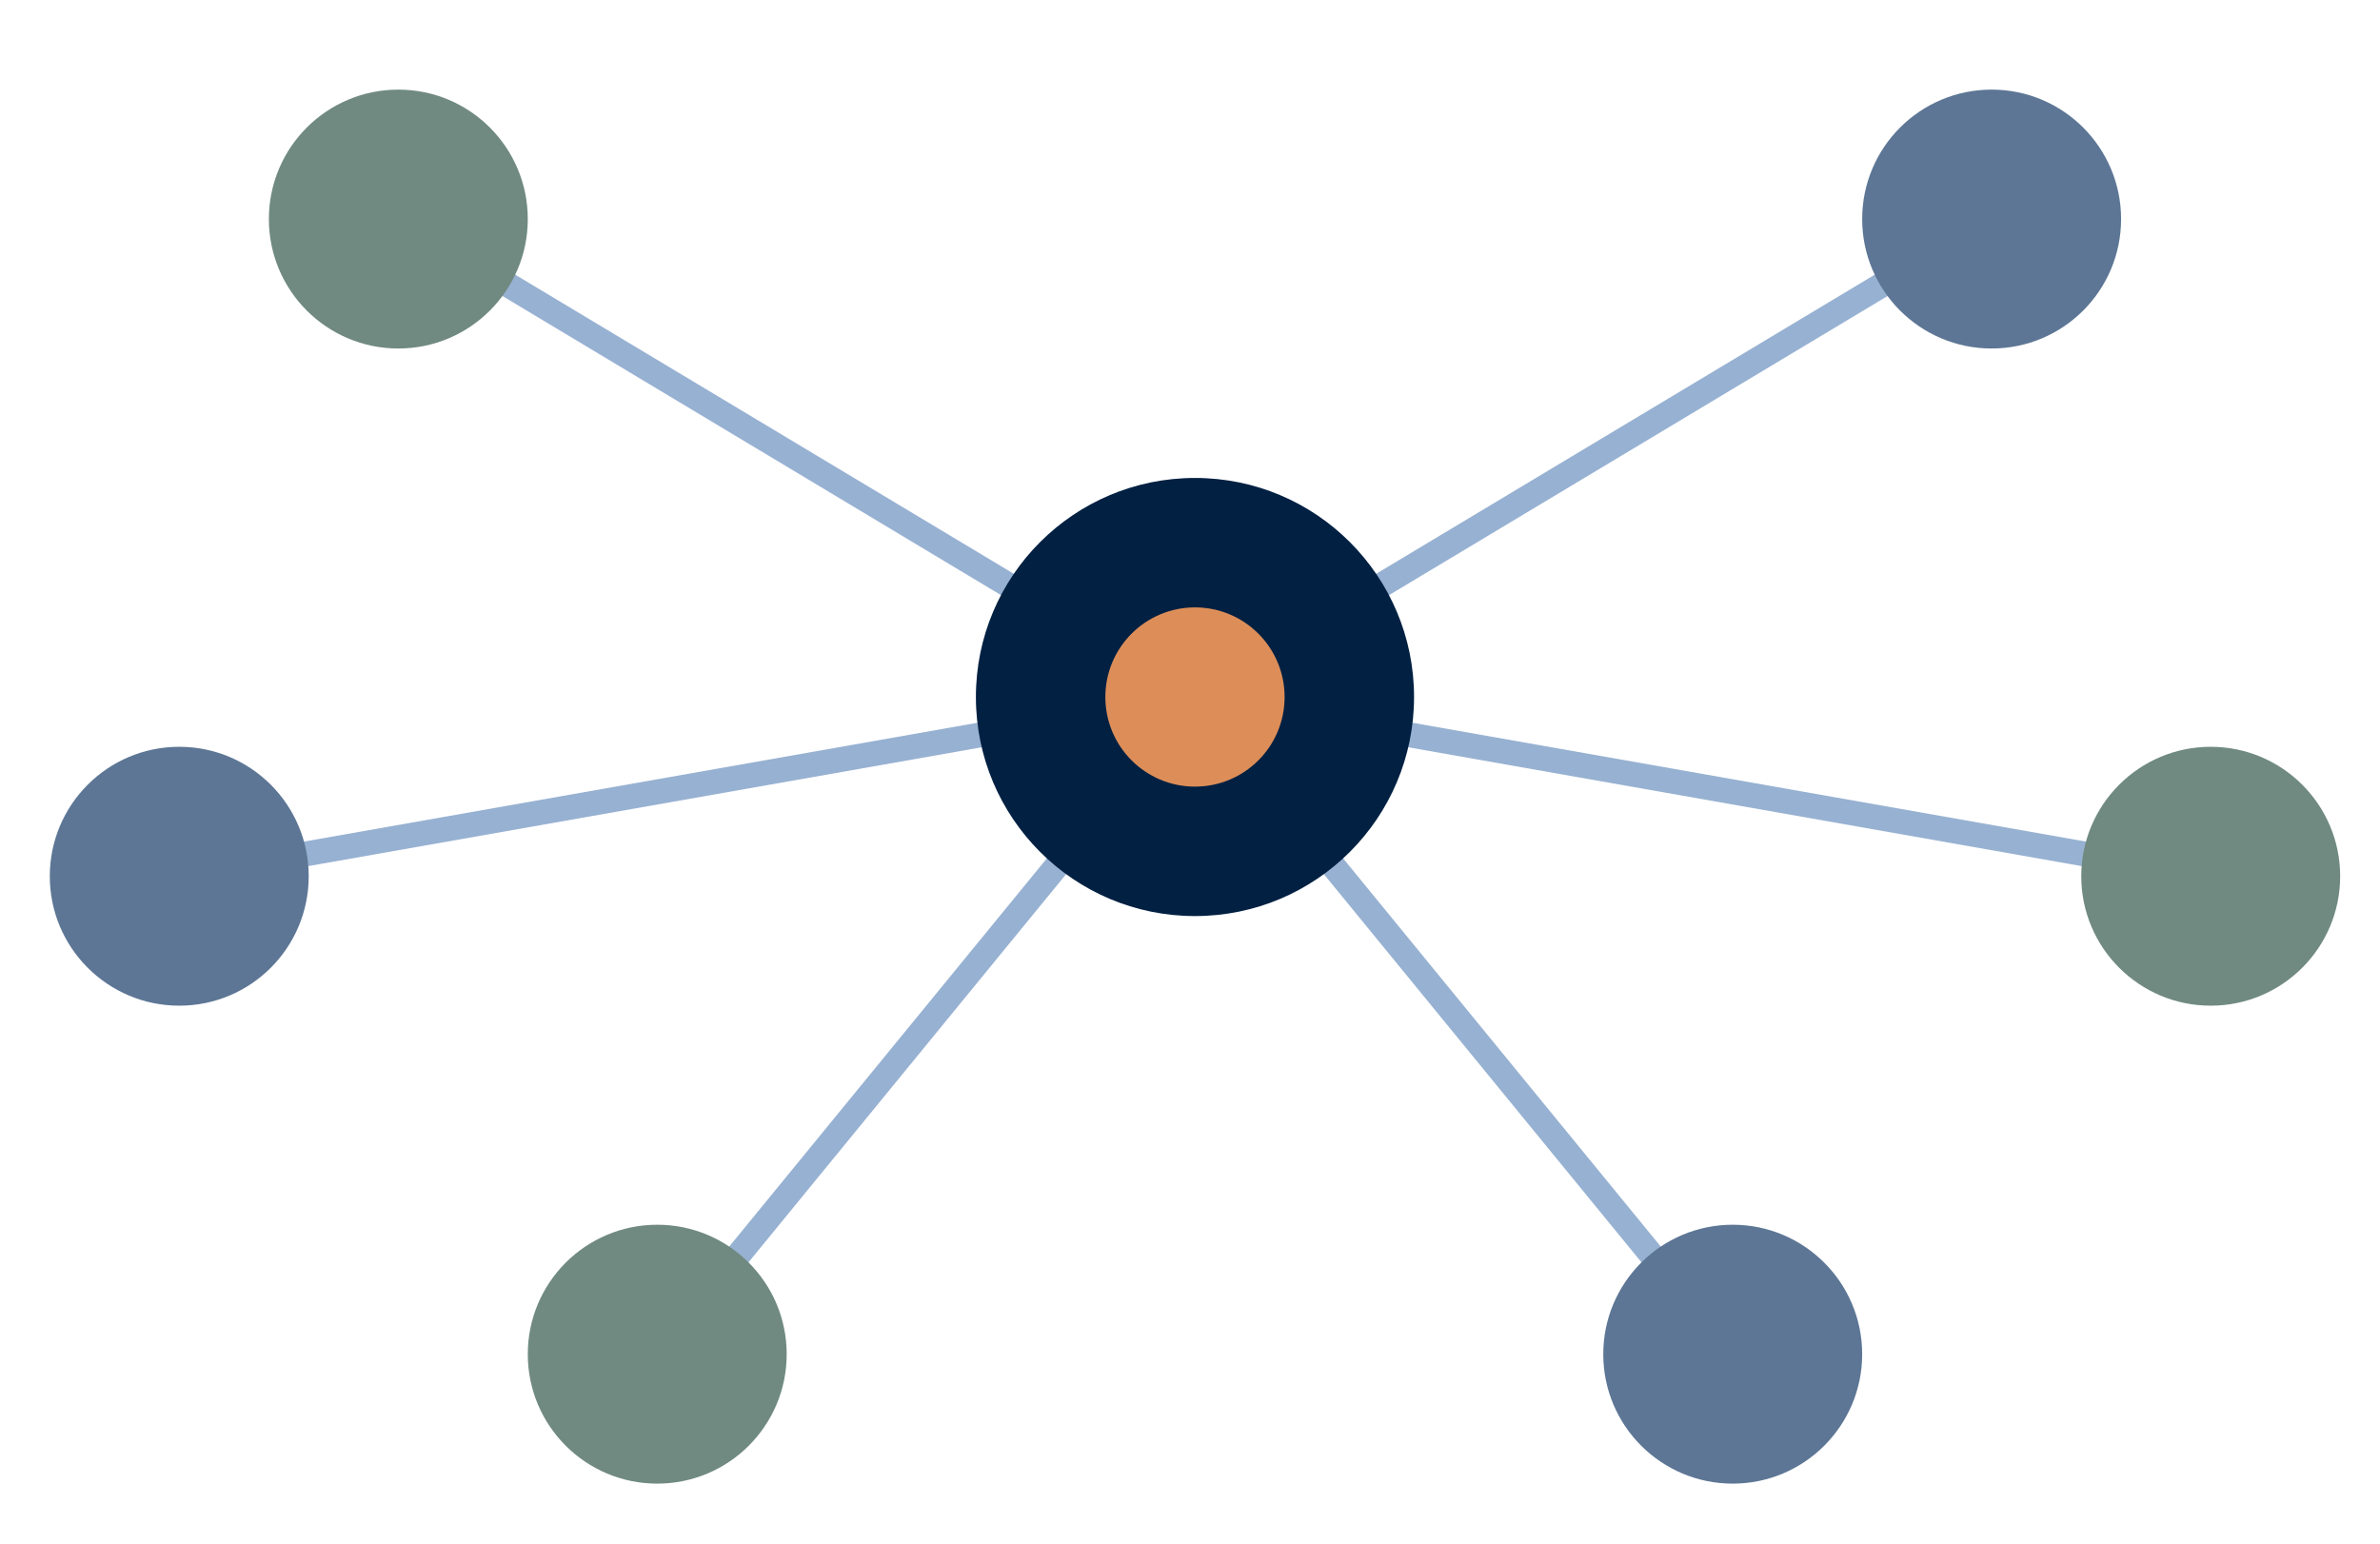
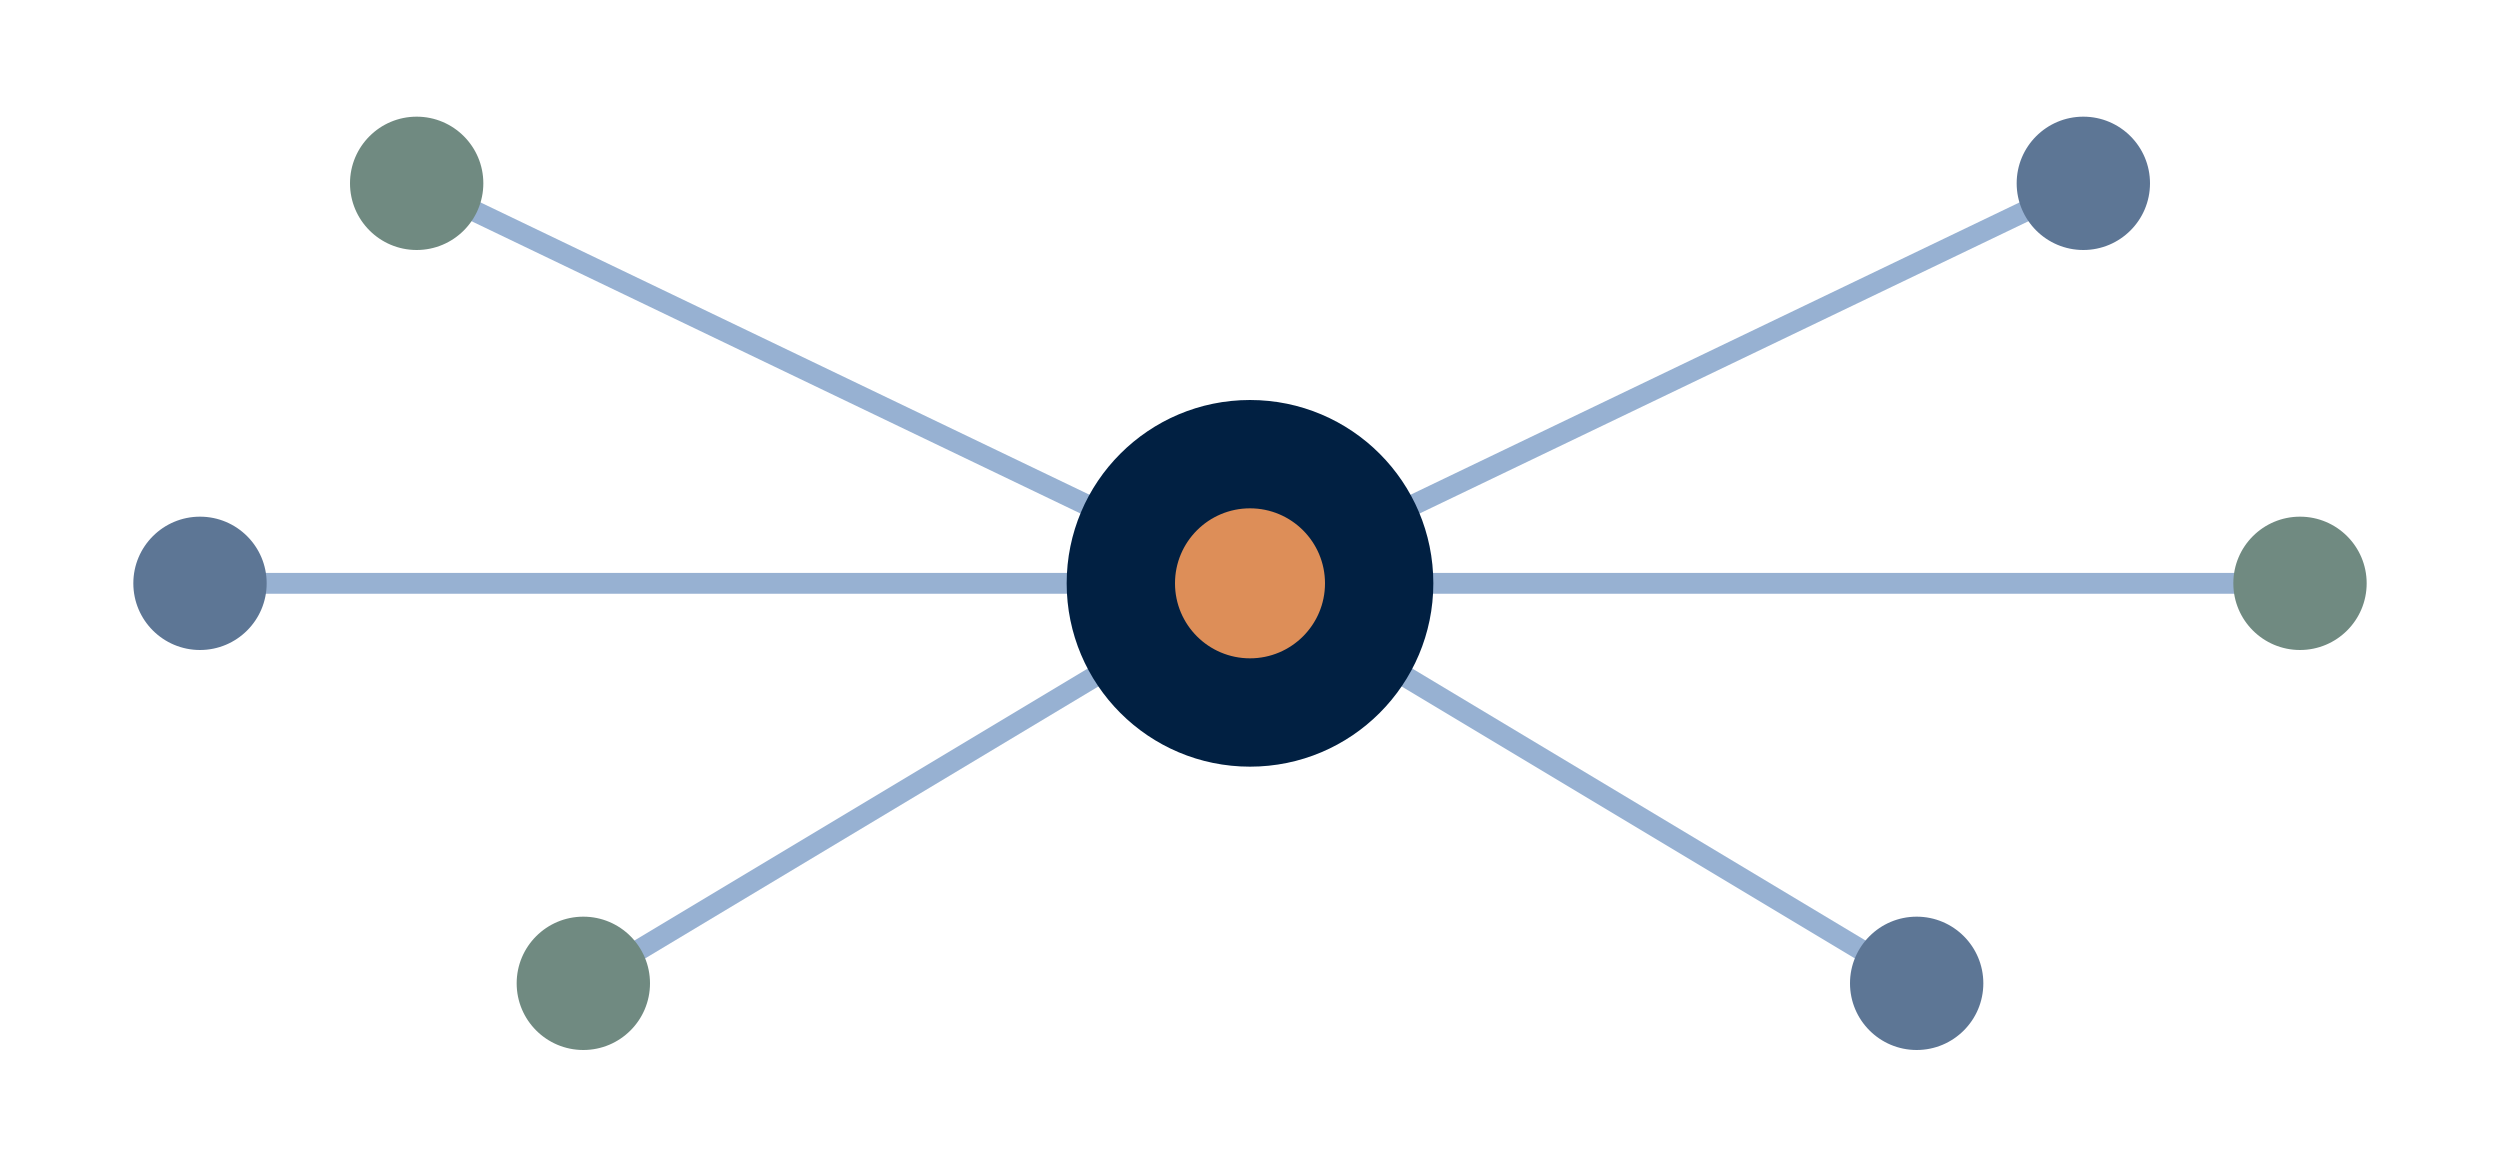
- <svg xmlns="http://www.w3.org/2000/svg" width="239" height="155" viewBox="0 0 239 155" fill="none">
-   <path d="M120 70L40 22" stroke="#97B1D2" stroke-width="2.5" />
-   <path d="M120 70L200 22" stroke="#97B1D2" stroke-width="2.5" />
-   <path d="M120 70L18 88" stroke="#97B1D2" stroke-width="2.5" />
-   <path d="M120 70L222 88" stroke="#97B1D2" stroke-width="2.5" />
-   <path d="M120 70L66 136" stroke="#97B1D2" stroke-width="2.5" />
-   <path d="M120 70L174 136" stroke="#97B1D2" stroke-width="2.5" />
-   <path d="M40 35C47.18 35 53 29.18 53 22C53 14.82 47.18 9 40 9C32.82 9 27 14.82 27 22C27 29.18 32.82 35 40 35Z" fill="#708A81" />
-   <path d="M200 35C207.18 35 213 29.18 213 22C213 14.82 207.18 9 200 9C192.82 9 187 14.82 187 22C187 29.18 192.82 35 200 35Z" fill="#5D7695" />
-   <path d="M18 101C25.18 101 31 95.18 31 88C31 80.82 25.18 75 18 75C10.82 75 5 80.82 5 88C5 95.18 10.82 101 18 101Z" fill="#5D7695" />
-   <path d="M222 101C229.18 101 235 95.18 235 88C235 80.82 229.18 75 222 75C214.82 75 209 80.82 209 88C209 95.18 214.82 101 222 101Z" fill="#708A81" />
-   <path d="M66 149C73.18 149 79 143.18 79 136C79 128.82 73.18 123 66 123C58.82 123 53 128.82 53 136C53 143.18 58.82 149 66 149Z" fill="#708A81" />
-   <path d="M174 149C181.18 149 187 143.18 187 136C187 128.82 181.18 123 174 123C166.82 123 161 128.82 161 136C161 143.18 166.82 149 174 149Z" fill="#5D7695" />
-   <path d="M120 92C132.15 92 142 82.15 142 70C142 57.85 132.15 48 120 48C107.85 48 98 57.85 98 70C98 82.15 107.85 92 120 92Z" fill="#012042" />
-   <path d="M120 79C124.971 79 129 74.971 129 70C129 65.029 124.971 61 120 61C115.029 61 111 65.029 111 70C111 74.971 115.029 79 120 79Z" fill="#DD8E58" />
+ <svg xmlns="http://www.w3.org/2000/svg" width="300" height="140" viewBox="0 0 300 140" fill="none">
+   <g stroke="#97B1D2" stroke-width="2.5">
+     <path d="M150 70L50 22" />
+     <path d="M150 70L250 22" />
+     <path d="M150 70L24 70" />
+     <path d="M150 70L276 70" />
+     <path d="M150 70L70 118" />
+     <path d="M150 70L230 118" />
+   </g>
+   <circle cx="50" cy="22" r="8" fill="#708A81" />
+   <circle cx="250" cy="22" r="8" fill="#5D7695" />
+   <circle cx="24" cy="70" r="8" fill="#5D7695" />
+   <circle cx="276" cy="70" r="8" fill="#708A81" />
+   <circle cx="70" cy="118" r="8" fill="#708A81" />
+   <circle cx="230" cy="118" r="8" fill="#5D7695" />
+   <circle cx="150" cy="70" r="22" fill="#012042" />
+   <circle cx="150" cy="70" r="9" fill="#DD8E58" />
</svg>
